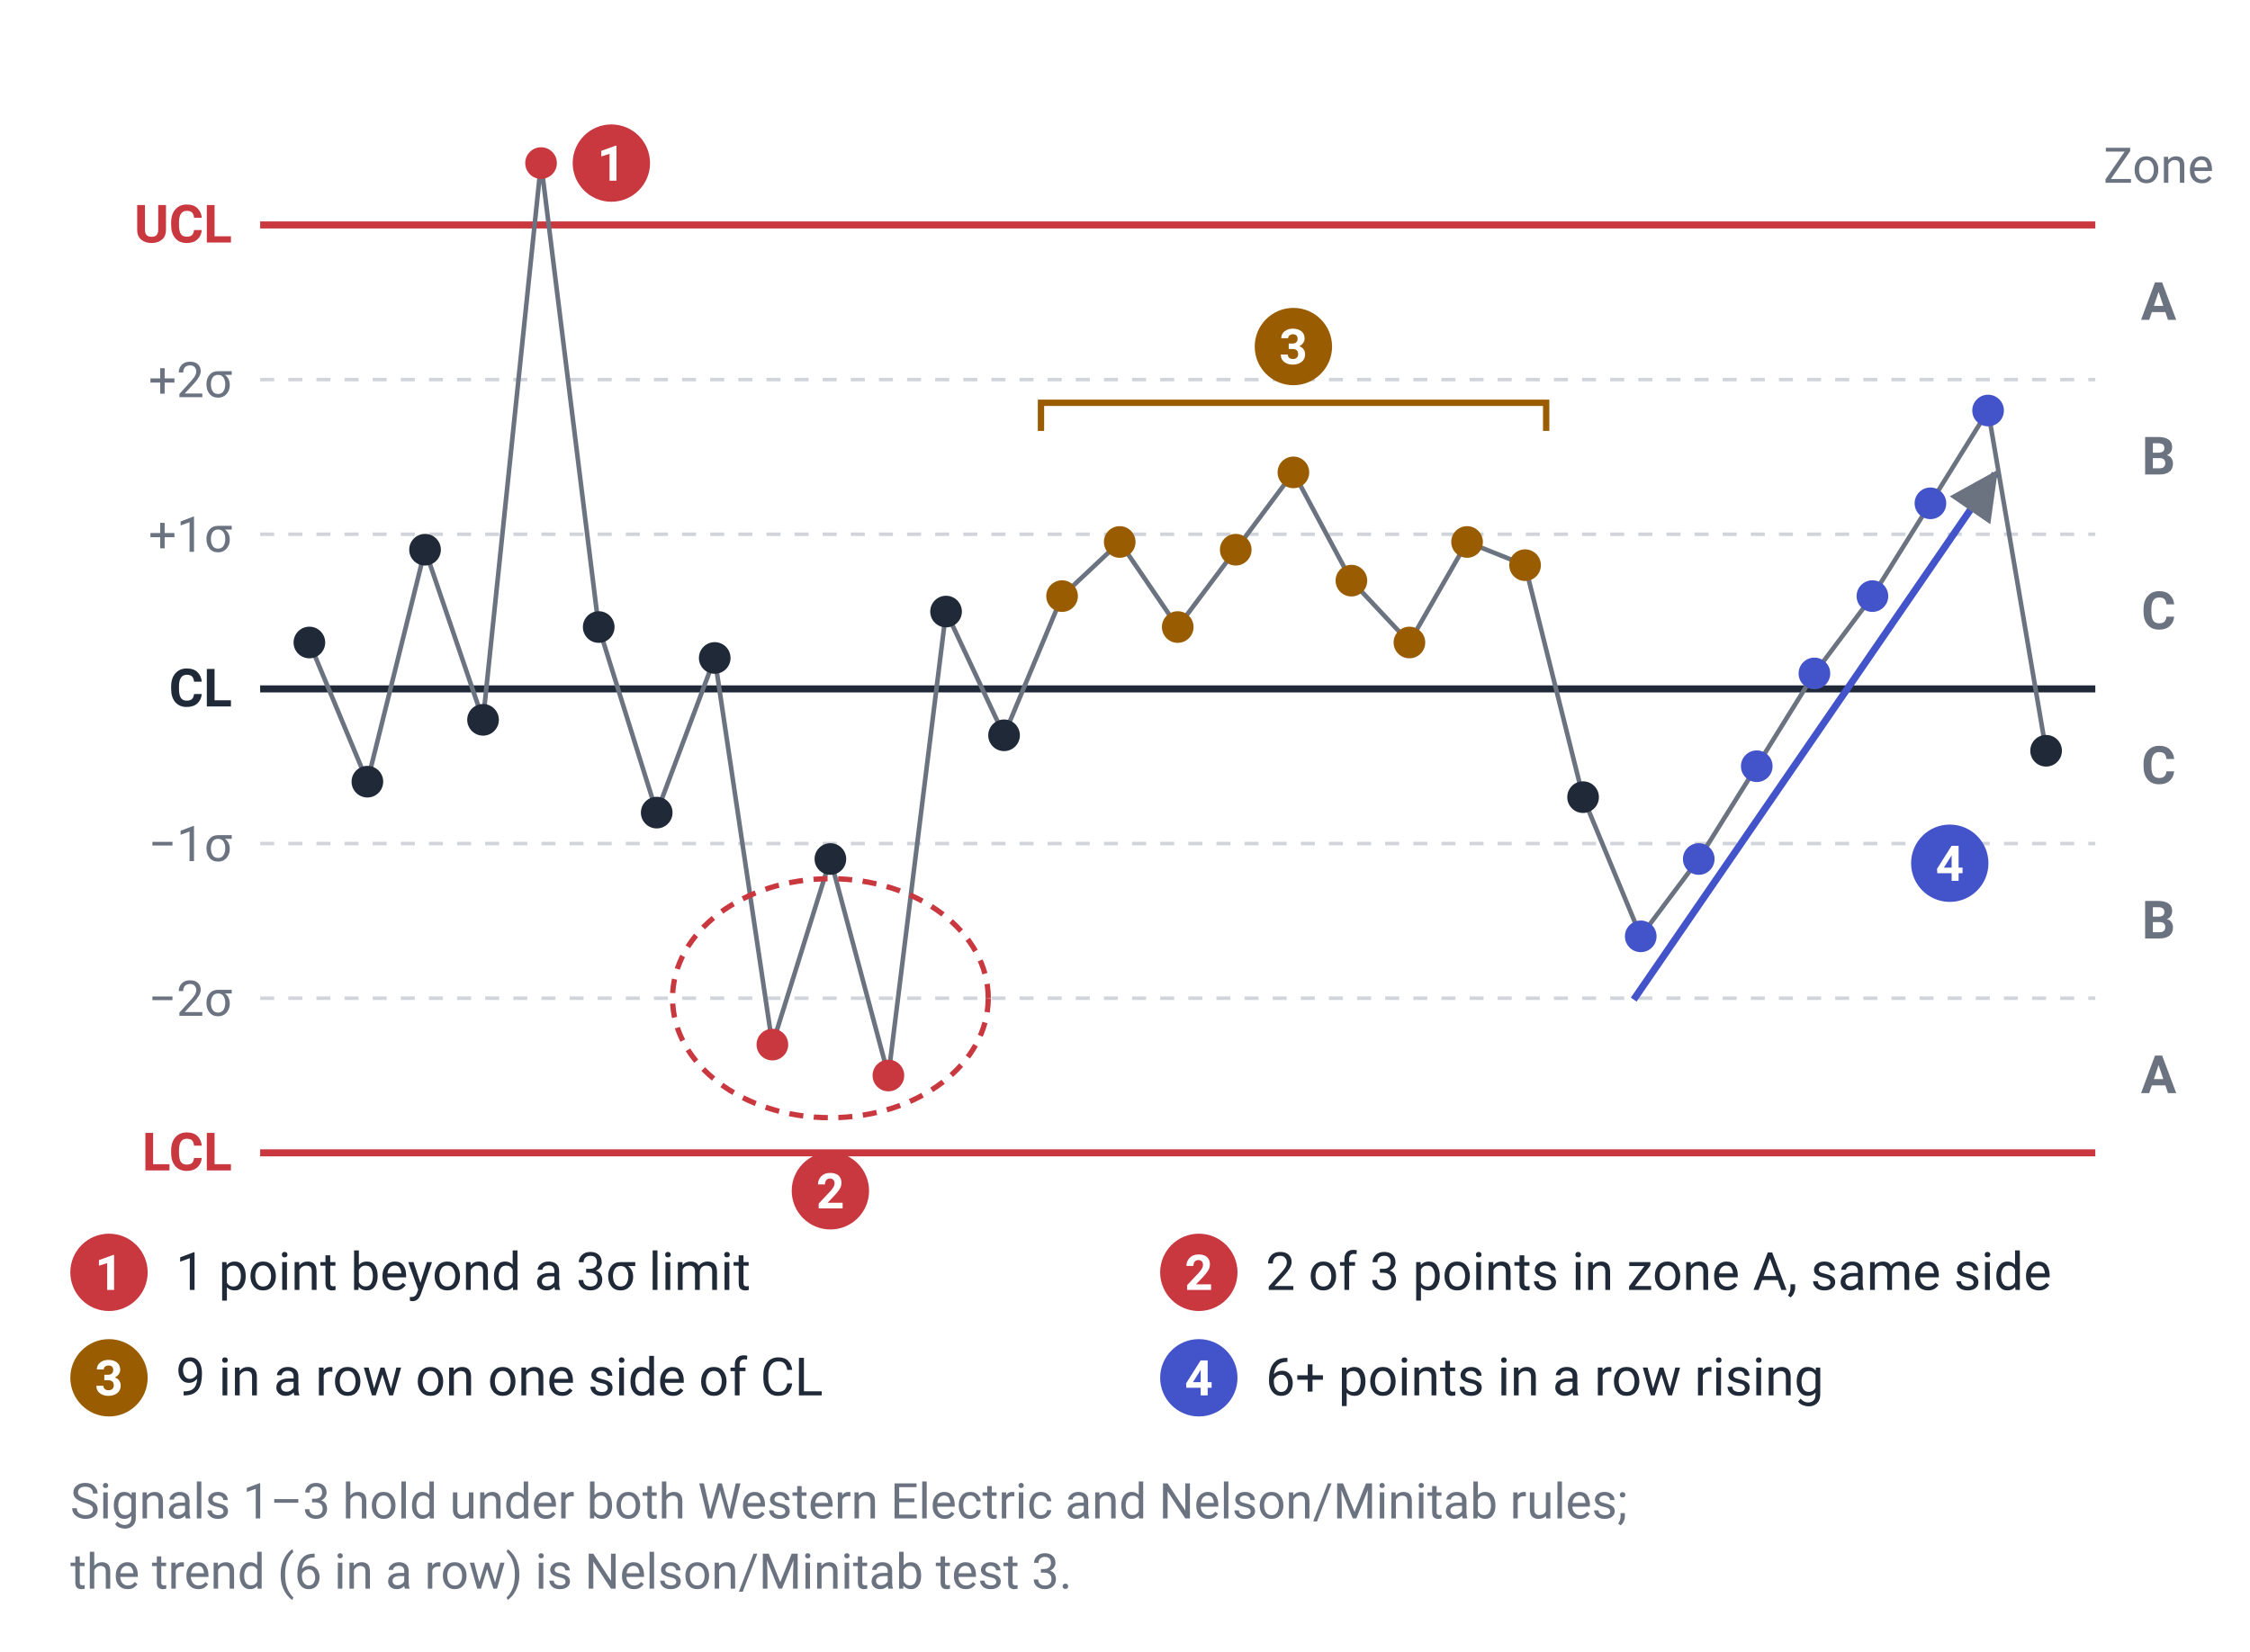
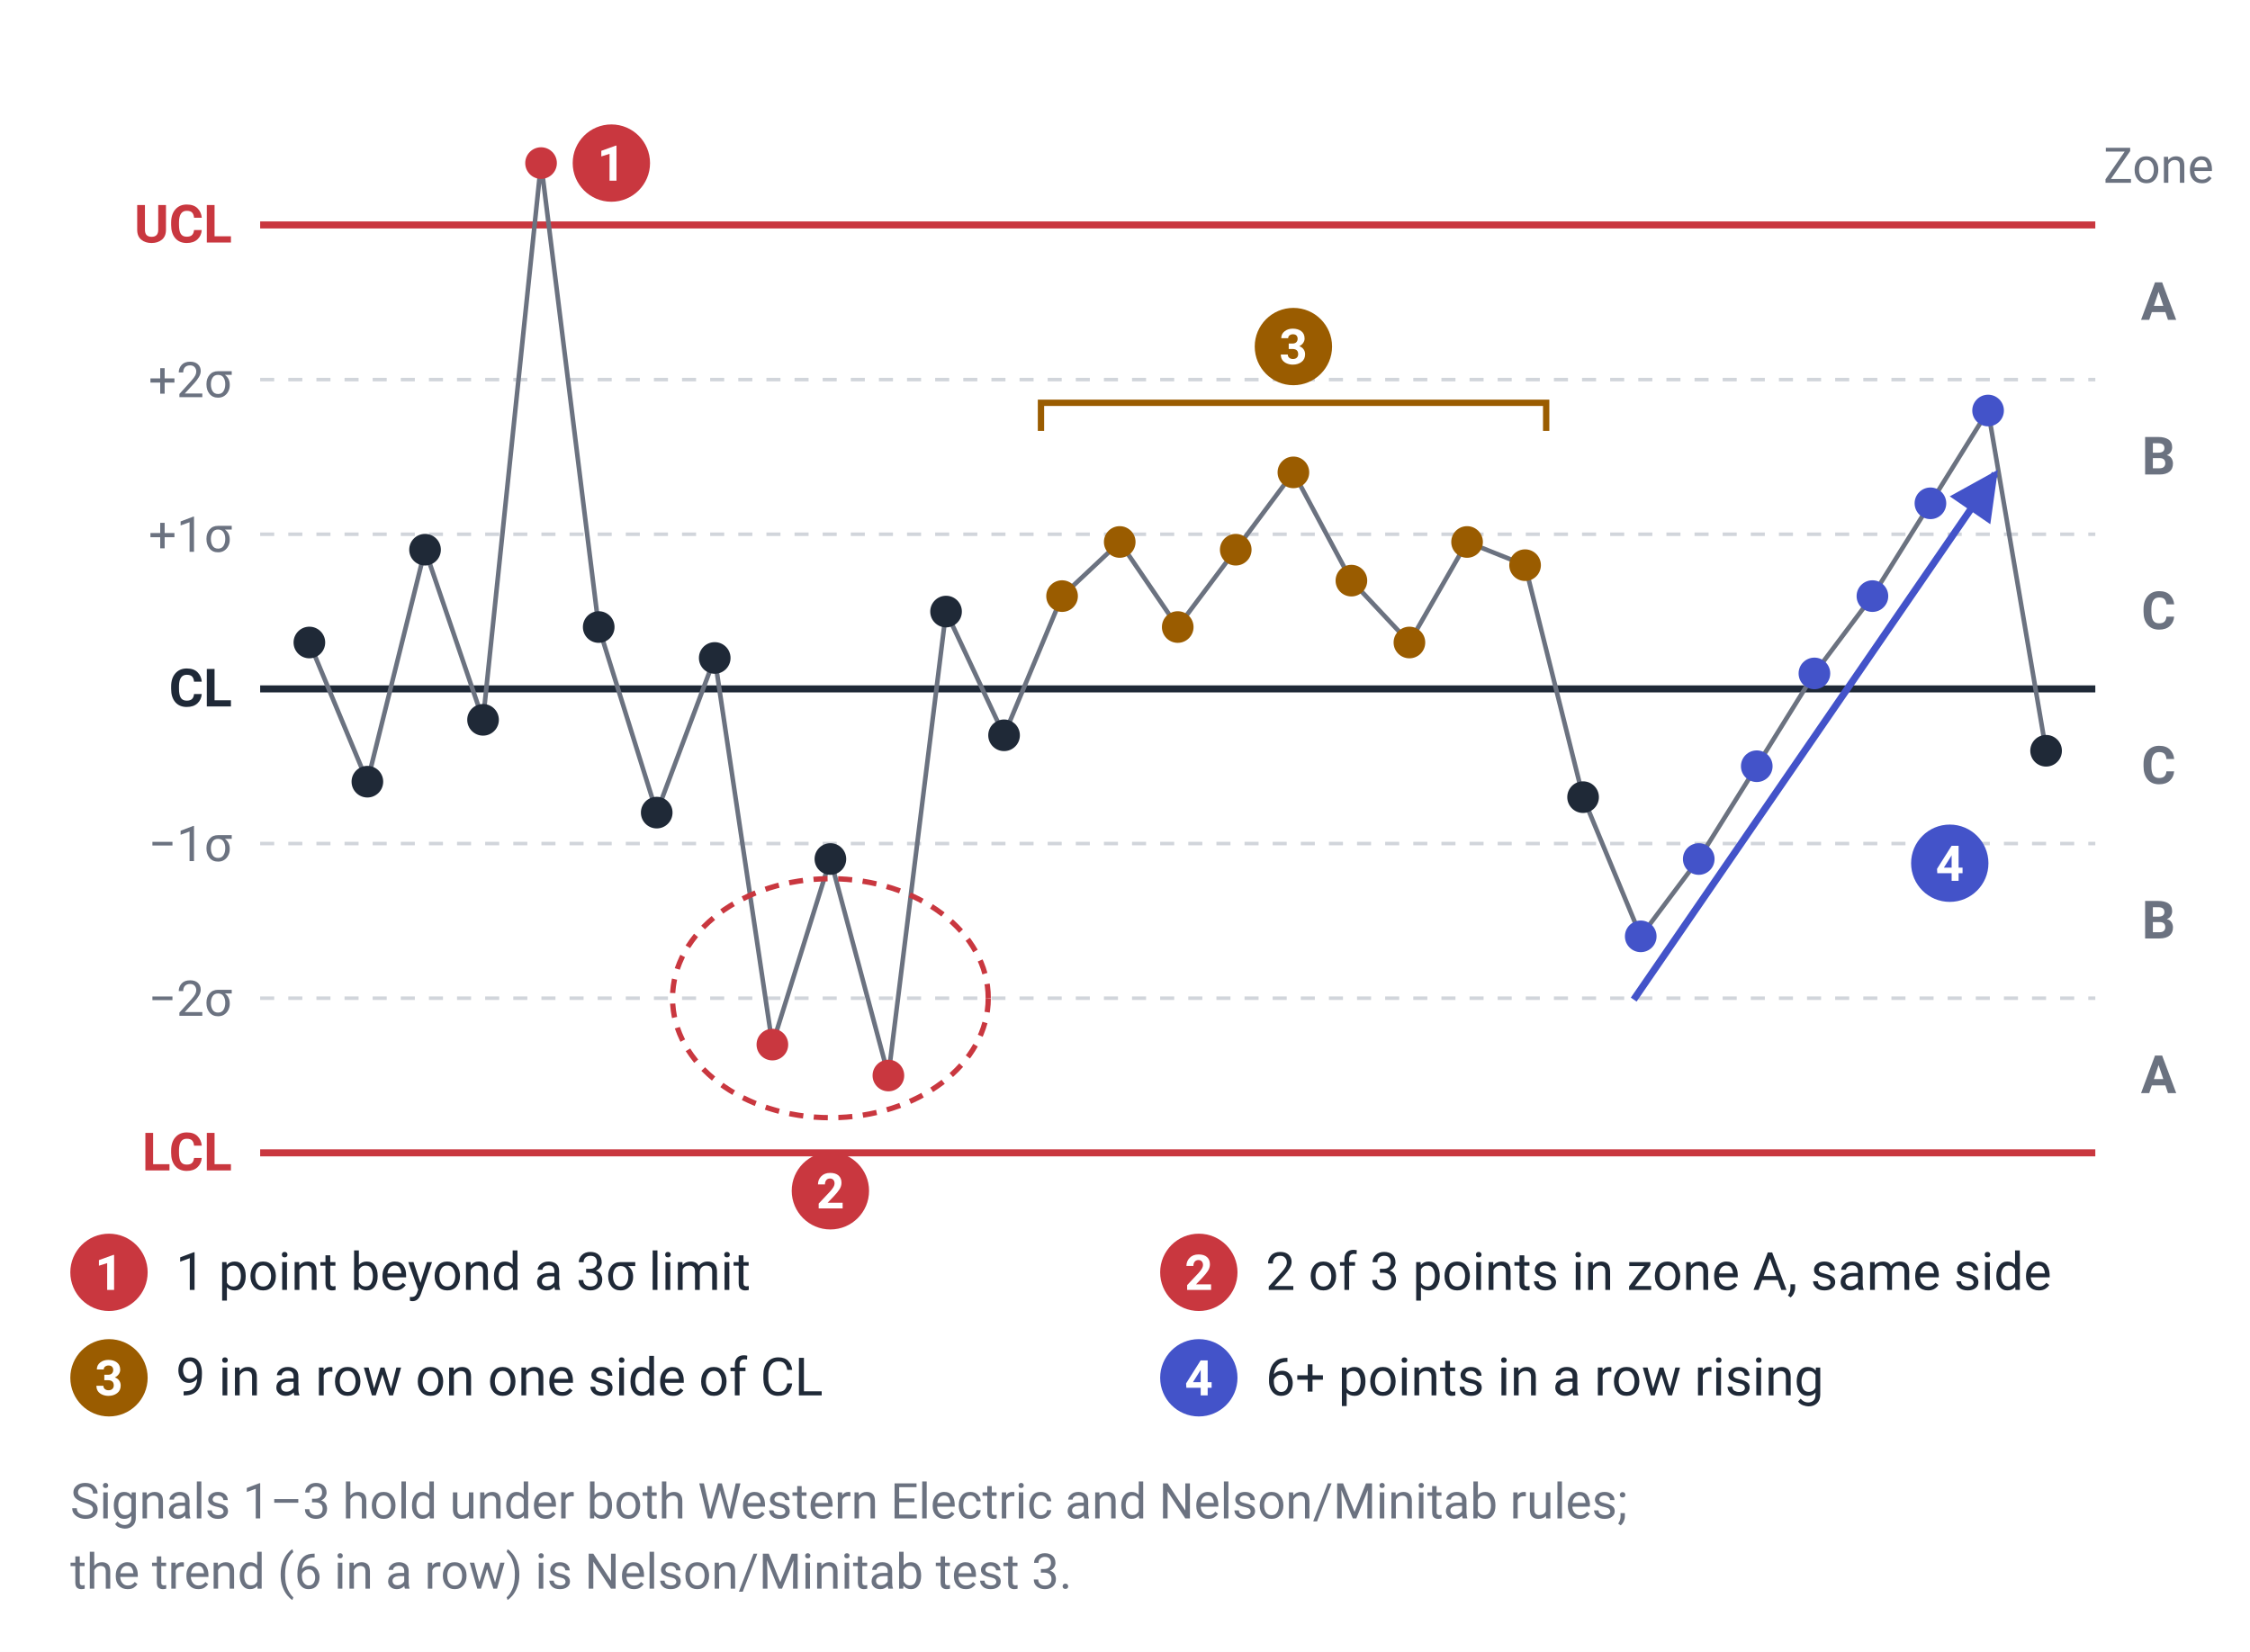
<svg xmlns="http://www.w3.org/2000/svg" viewBox="0 0 640 470" font-family="system-ui, -apple-system, Segoe UI, Roboto, sans-serif" role="img">
  <defs>
    <marker id="ah" viewBox="0 0 10 10" refX="9" refY="5" markerWidth="7" markerHeight="7" orient="auto-start-reverse">
      <path d="M0,0 L10,5 L0,10 z" fill="#6b7280" />
+     </marker>
+     <marker id="ahb" viewBox="0 0 10 10" refX="9" refY="5" markerWidth="7" markerHeight="7" orient="auto-start-reverse">
+       <path d="M0,0 L10,5 L0,10 z" fill="#4353c9" />
    </marker>
  </defs>
  <rect width="640" height="470" fill="#ffffff" />
  <line x1="74" y1="64" x2="596" y2="64" stroke="#c9373f" stroke-width="2" />
  <text x="66" y="69" font-size="15" text-anchor="end" fill="#c9373f" font-weight="600">UCL</text>
  <line x1="74" y1="108" x2="596" y2="108" stroke="#d1d5db" stroke-width="1" stroke-dasharray="4 4" />
  <text x="66" y="113" font-size="14" text-anchor="end" fill="#6b7280">+2σ</text>
  <line x1="74" y1="152" x2="596" y2="152" stroke="#d1d5db" stroke-width="1" stroke-dasharray="4 4" />
  <text x="66" y="157" font-size="14" text-anchor="end" fill="#6b7280">+1σ</text>
  <line x1="74" y1="196" x2="596" y2="196" stroke="#1f2937" stroke-width="2" />
  <text x="66" y="201" font-size="15" text-anchor="end" fill="#1f2937" font-weight="600">CL</text>
  <line x1="74" y1="240" x2="596" y2="240" stroke="#d1d5db" stroke-width="1" stroke-dasharray="4 4" />
  <text x="66" y="245" font-size="14" text-anchor="end" fill="#6b7280">−1σ</text>
  <line x1="74" y1="284" x2="596" y2="284" stroke="#d1d5db" stroke-width="1" stroke-dasharray="4 4" />
  <text x="66" y="289" font-size="14" text-anchor="end" fill="#6b7280">−2σ</text>
  <line x1="74" y1="328" x2="596" y2="328" stroke="#c9373f" stroke-width="2" />
  <text x="66" y="333" font-size="15" text-anchor="end" fill="#c9373f" font-weight="600">LCL</text>
  <text x="614" y="91" font-size="15" text-anchor="middle" fill="#6b7280" font-weight="700">A</text>
  <text x="614" y="135" font-size="15" text-anchor="middle" fill="#6b7280" font-weight="700">B</text>
  <text x="614" y="179" font-size="15" text-anchor="middle" fill="#6b7280" font-weight="700">C</text>
  <text x="614" y="223" font-size="15" text-anchor="middle" fill="#6b7280" font-weight="700">C</text>
  <text x="614" y="267" font-size="15" text-anchor="middle" fill="#6b7280" font-weight="700">B</text>
  <text x="614" y="311" font-size="15" text-anchor="middle" fill="#6b7280" font-weight="700">A</text>
  <text x="614" y="52" font-size="14" text-anchor="middle" fill="#6b7280">Zone</text>
  <path d="M88,182.8 L104.5,222.4 L120.9,156.4 L137.4,204.8 L153.9,46.4 L170.3,178.4 L186.8,231.2 L203.3,187.2 L219.7,297.2 L236.2,244.4 L252.7,306 L269.1,174 L285.6,209.2 L302.1,169.6 L318.5,154.2 L335,178.4 L351.5,156.4 L367.9,134.4 L384.4,165.2 L400.9,182.8 L417.3,154.2 L433.8,160.8 L450.3,226.8 L466.7,266.4 L483.2,244.4 L499.7,218 L516.1,191.6 L532.6,169.6 L549.1,143.2 L565.5,116.8 L582,213.6" fill="none" stroke="#6b7280" stroke-width="1.3" />
  <circle cx="88" cy="182.8" r="4.5" fill="#1f2937" stroke="none" stroke-width="1.5" />
  <circle cx="104.5" cy="222.4" r="4.5" fill="#1f2937" stroke="none" stroke-width="1.5" />
  <circle cx="120.9" cy="156.4" r="4.5" fill="#1f2937" stroke="none" stroke-width="1.5" />
  <circle cx="137.4" cy="204.8" r="4.5" fill="#1f2937" stroke="none" stroke-width="1.5" />
  <circle cx="153.9" cy="46.4" r="4.5" fill="#c9373f" stroke="none" stroke-width="1.5" />
  <circle cx="170.3" cy="178.4" r="4.5" fill="#1f2937" stroke="none" stroke-width="1.5" />
  <circle cx="186.8" cy="231.2" r="4.5" fill="#1f2937" stroke="none" stroke-width="1.5" />
  <circle cx="203.3" cy="187.2" r="4.5" fill="#1f2937" stroke="none" stroke-width="1.5" />
  <circle cx="219.7" cy="297.2" r="4.5" fill="#c9373f" stroke="none" stroke-width="1.5" />
  <circle cx="236.2" cy="244.4" r="4.5" fill="#1f2937" stroke="none" stroke-width="1.5" />
  <circle cx="252.7" cy="306" r="4.5" fill="#c9373f" stroke="none" stroke-width="1.5" />
  <circle cx="269.1" cy="174" r="4.5" fill="#1f2937" stroke="none" stroke-width="1.5" />
  <circle cx="285.6" cy="209.2" r="4.5" fill="#1f2937" stroke="none" stroke-width="1.5" />
  <circle cx="302.1" cy="169.6" r="4.5" fill="#9a5c00" stroke="none" stroke-width="1.5" />
  <circle cx="318.5" cy="154.2" r="4.5" fill="#9a5c00" stroke="none" stroke-width="1.5" />
  <circle cx="335" cy="178.4" r="4.5" fill="#9a5c00" stroke="none" stroke-width="1.5" />
  <circle cx="351.5" cy="156.4" r="4.5" fill="#9a5c00" stroke="none" stroke-width="1.5" />
  <circle cx="367.9" cy="134.4" r="4.5" fill="#9a5c00" stroke="none" stroke-width="1.5" />
  <circle cx="384.4" cy="165.2" r="4.5" fill="#9a5c00" stroke="none" stroke-width="1.5" />
  <circle cx="400.9" cy="182.8" r="4.5" fill="#9a5c00" stroke="none" stroke-width="1.5" />
  <circle cx="417.3" cy="154.2" r="4.5" fill="#9a5c00" stroke="none" stroke-width="1.5" />
  <circle cx="433.8" cy="160.8" r="4.5" fill="#9a5c00" stroke="none" stroke-width="1.5" />
  <circle cx="450.3" cy="226.8" r="4.5" fill="#1f2937" stroke="none" stroke-width="1.5" />
  <circle cx="466.7" cy="266.4" r="4.5" fill="#4353c9" stroke="none" stroke-width="1.5" />
  <circle cx="483.2" cy="244.4" r="4.5" fill="#4353c9" stroke="none" stroke-width="1.5" />
  <circle cx="499.7" cy="218" r="4.5" fill="#4353c9" stroke="none" stroke-width="1.5" />
  <circle cx="516.1" cy="191.6" r="4.5" fill="#4353c9" stroke="none" stroke-width="1.5" />
  <circle cx="532.6" cy="169.6" r="4.5" fill="#4353c9" stroke="none" stroke-width="1.5" />
  <circle cx="549.1" cy="143.2" r="4.5" fill="#4353c9" stroke="none" stroke-width="1.5" />
  <circle cx="565.5" cy="116.8" r="4.5" fill="#4353c9" stroke="none" stroke-width="1.5" />
  <circle cx="582" cy="213.6" r="4.5" fill="#1f2937" stroke="none" stroke-width="1.5" />
  <circle cx="173.9" cy="46.4" r="11" fill="#c9373f" stroke="none" stroke-width="1.5" />
  <text x="173.9" y="51.4" font-size="14" text-anchor="middle" fill="#ffffff" font-weight="700">1</text>
  <ellipse cx="236.2" cy="284" rx="44.9" ry="34" fill="none" stroke="#c9373f" stroke-width="1.5" stroke-dasharray="4 3" />
  <circle cx="236.2" cy="338.8" r="11" fill="#c9373f" stroke="none" stroke-width="1.5" />
  <text x="236.2" y="343.8" font-size="14" text-anchor="middle" fill="#ffffff" font-weight="700">2</text>
  <path d="M296.1,122.6 L296.1,114.6 L439.8,114.6 L439.8,122.6" fill="none" stroke="#9a5c00" stroke-width="1.8" />
  <circle cx="367.9" cy="98.6" r="11" fill="#9a5c00" stroke="none" stroke-width="1.5" />
  <text x="367.9" y="103.6" font-size="14" text-anchor="middle" fill="#ffffff" font-weight="700">3</text>
-   <line x1="464.7" y1="284.4" x2="567.5" y2="134.8" stroke="#4353c9" stroke-width="2" marker-end="url(#ah)" />
+   <line x1="464.7" y1="284.4" x2="567.5" y2="134.8" stroke="#4353c9" stroke-width="2" marker-end="url(#ahb)" />
  <circle cx="554.6" cy="245.6" r="11" fill="#4353c9" stroke="none" stroke-width="1.5" />
  <text x="554.6" y="250.6" font-size="14" text-anchor="middle" fill="#ffffff" font-weight="700">4</text>
  <circle cx="31" cy="362" r="11" fill="#c9373f" stroke="none" stroke-width="1.5" />
  <text x="31" y="367" font-size="14" text-anchor="middle" fill="#ffffff" font-weight="700">1</text>
  <text x="50" y="367" font-size="15" text-anchor="start" fill="#1f2937">1 point beyond a 3σ limit</text>
  <circle cx="341" cy="362" r="11" fill="#c9373f" stroke="none" stroke-width="1.5" />
  <text x="341" y="367" font-size="14" text-anchor="middle" fill="#ffffff" font-weight="700">2</text>
  <text x="360" y="367" font-size="15" text-anchor="start" fill="#1f2937">2 of 3 points in zone A, same side</text>
  <circle cx="31" cy="392" r="11" fill="#9a5c00" stroke="none" stroke-width="1.5" />
  <text x="31" y="397" font-size="14" text-anchor="middle" fill="#ffffff" font-weight="700">3</text>
  <text x="50" y="397" font-size="15" text-anchor="start" fill="#1f2937">9 in a row on one side of CL</text>
  <circle cx="341" cy="392" r="11" fill="#4353c9" stroke="none" stroke-width="1.5" />
  <text x="341" y="397" font-size="14" text-anchor="middle" fill="#ffffff" font-weight="700">4</text>
  <text x="360" y="397" font-size="15" text-anchor="start" fill="#1f2937">6+ points in a row rising</text>
  <text x="20" y="432" font-size="14" text-anchor="start" fill="#6b7280">Signals 1–3 hold under both Western Electric and Nelson/Minitab rules;</text>
  <text x="20" y="452" font-size="14" text-anchor="start" fill="#6b7280">the trend (6 in a row) is Nelson/Minitab test 3.</text>
</svg>
